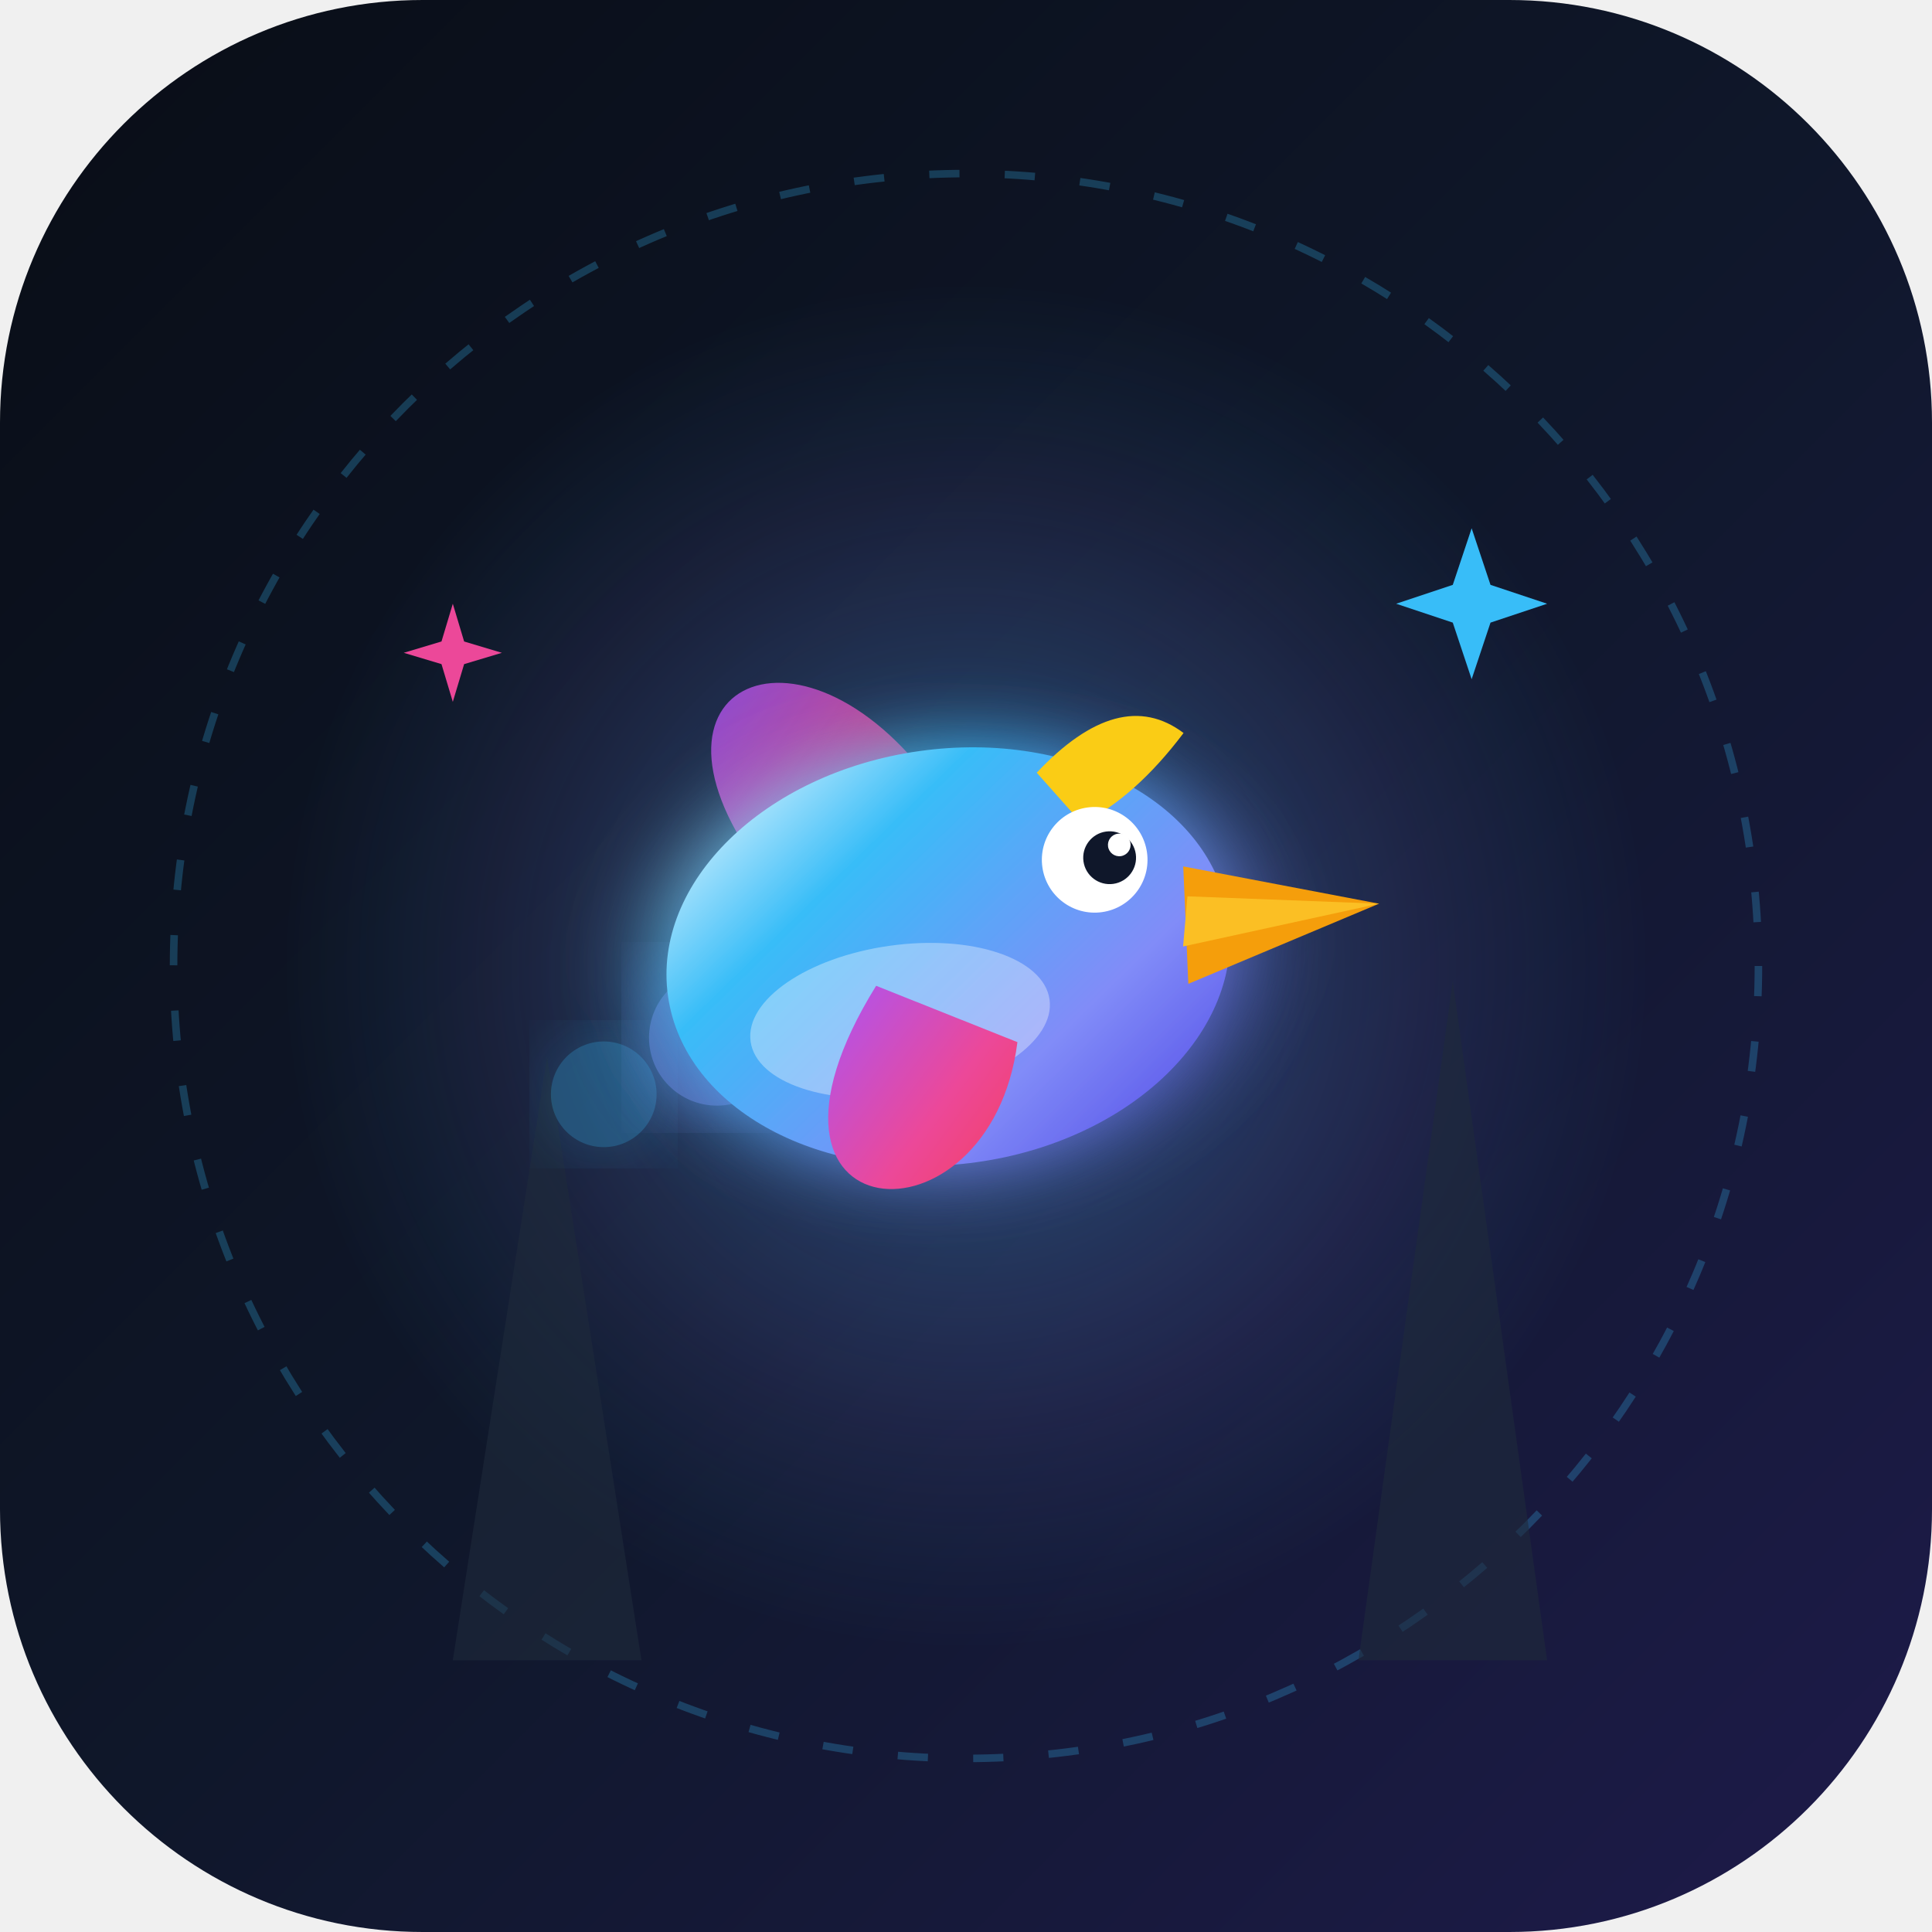
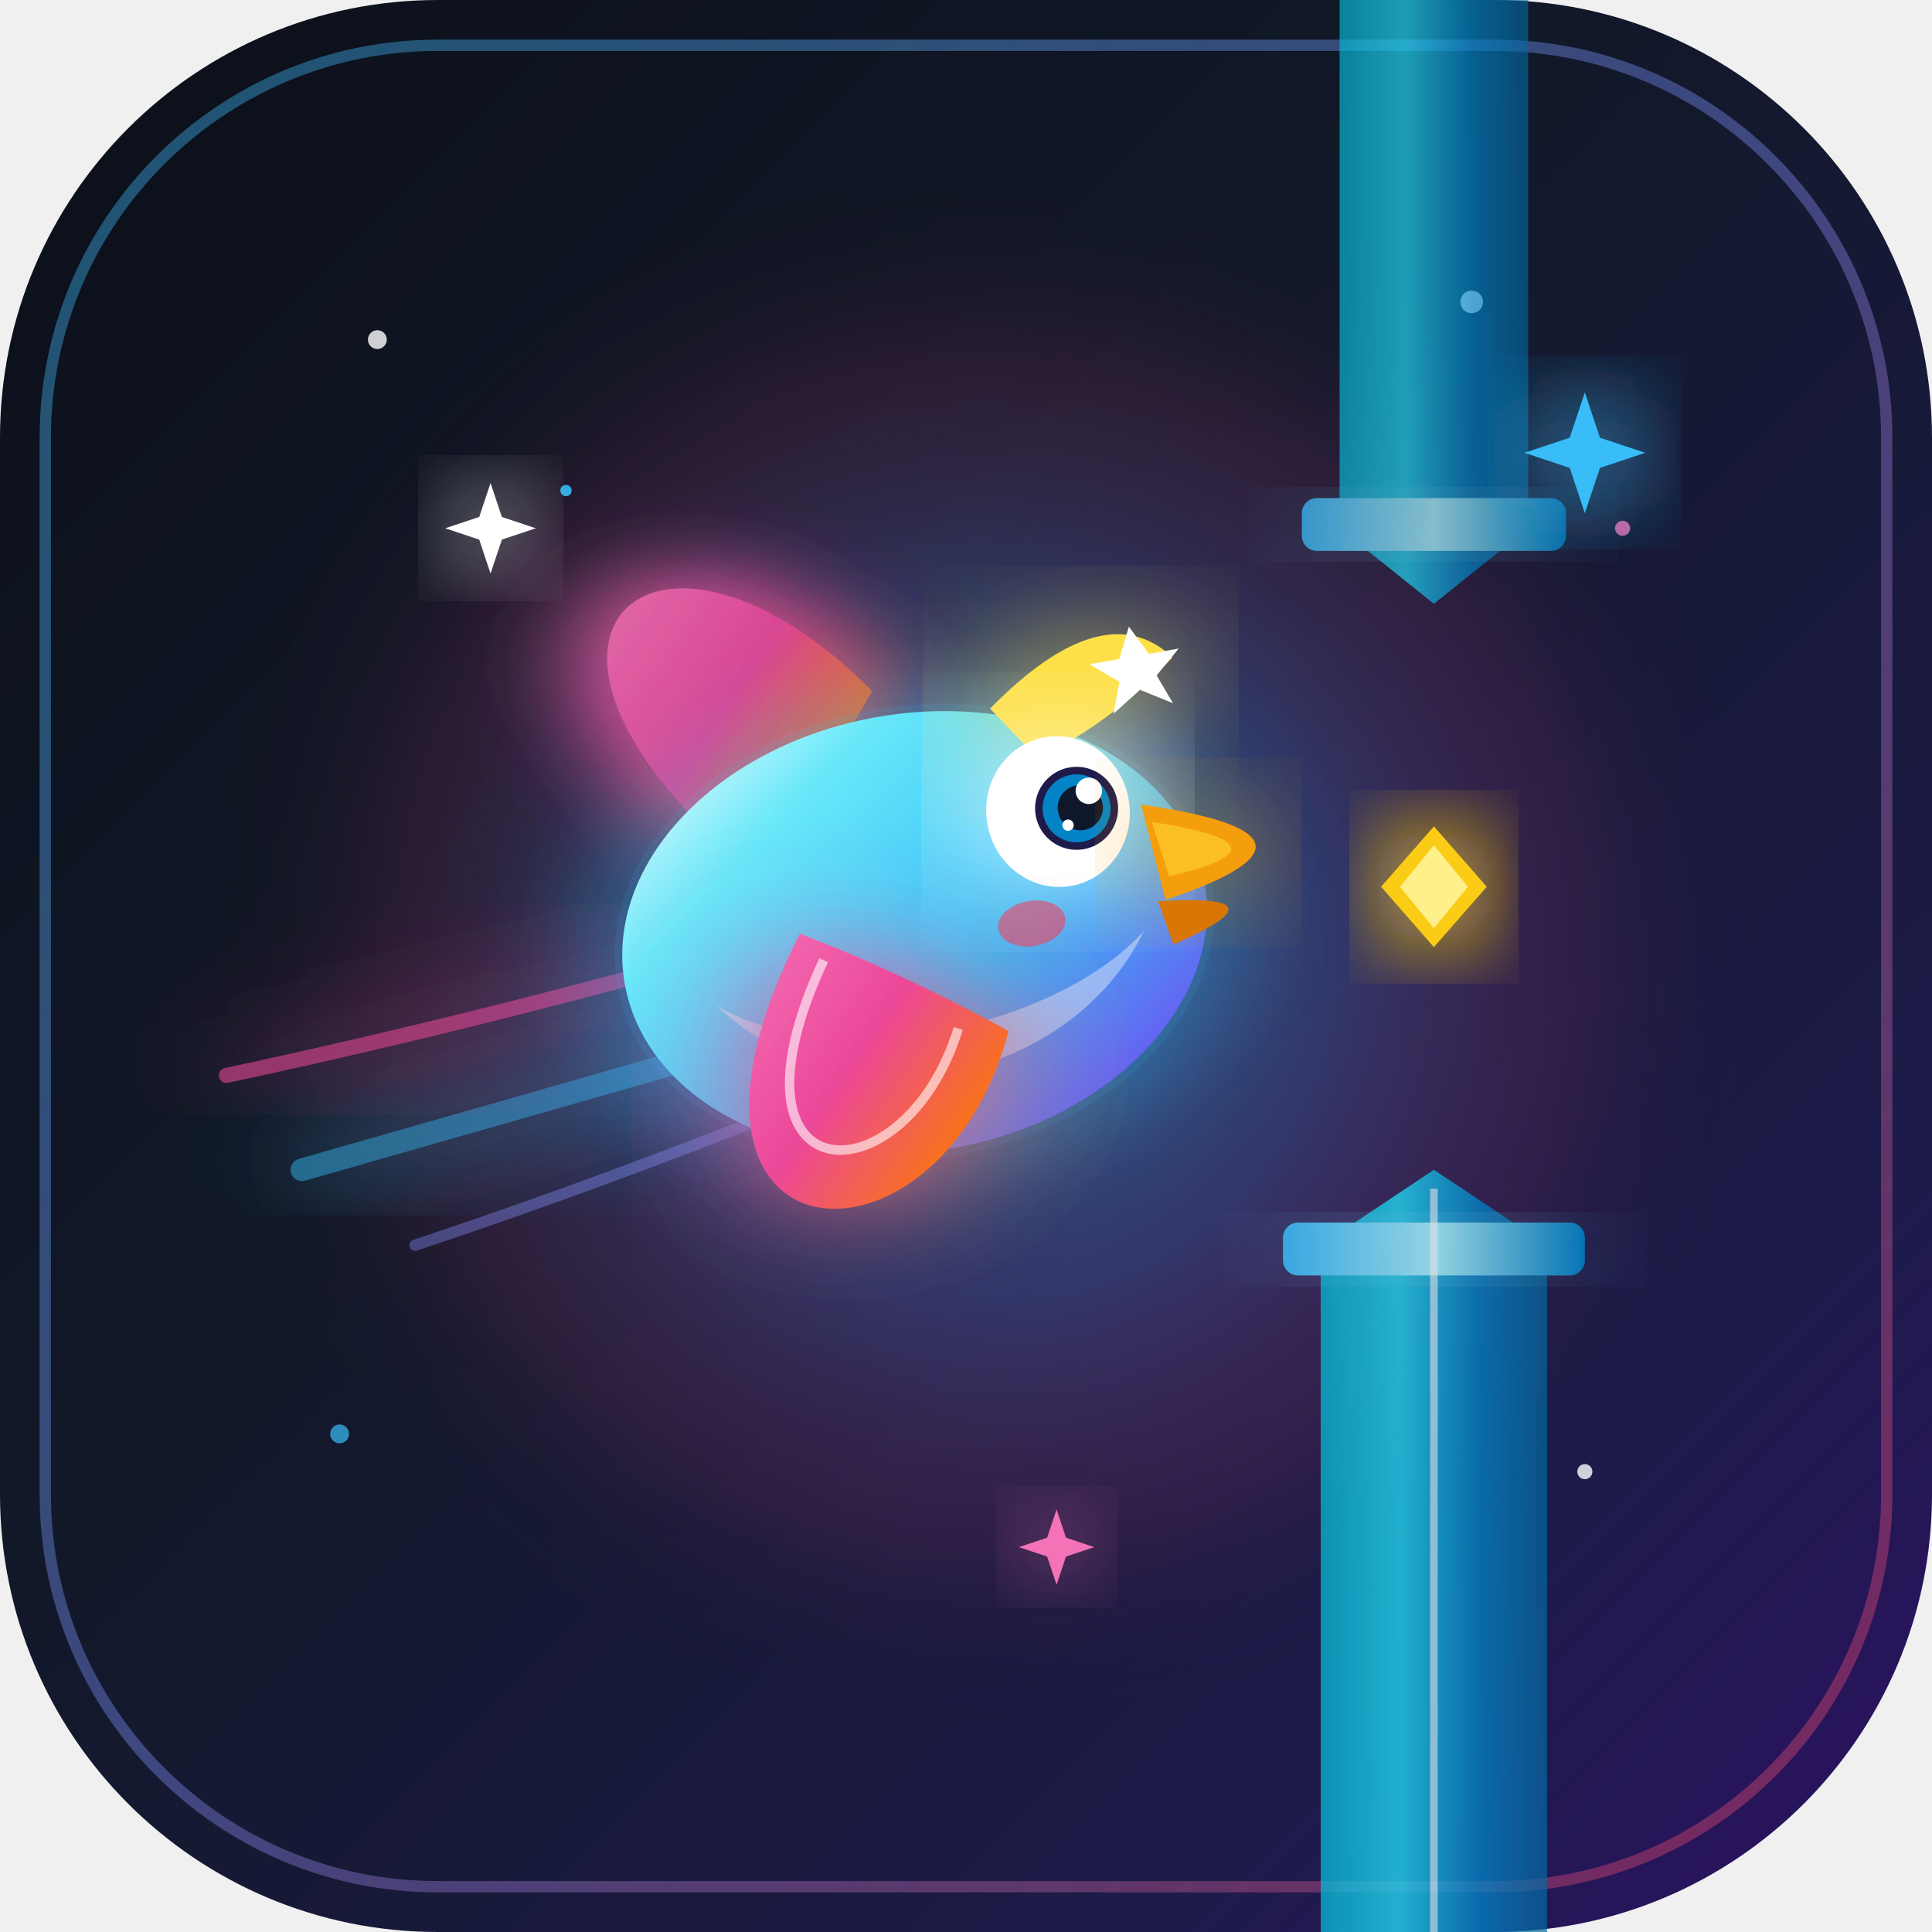
<svg xmlns="http://www.w3.org/2000/svg" viewBox="0 0 512 512" width="512" height="512">
  <defs>
    <linearGradient id="bgGrad" x1="0%" y1="0%" x2="100%" y2="100%">
-       <stop offset="0%" stop-color="#090d16" />
-       <stop offset="50%" stop-color="#0f172a" />
-       <stop offset="100%" stop-color="#1e1b4b" />
+       <stop offset="0%" stop-color="#0b0f19" />
+       <stop offset="40%" stop-color="#111827" />
+       <stop offset="80%" stop-color="#1e1b4b" />
+       <stop offset="100%" stop-color="#2e1065" />
+     </linearGradient>
+     <linearGradient id="rimGrad" x1="0%" y1="0%" x2="100%" y2="100%">
+       <stop offset="0%" stop-color="#38bdf8" />
+       <stop offset="50%" stop-color="#818cf8" />
+       <stop offset="100%" stop-color="#f43f5e" />
    </linearGradient>
    <linearGradient id="birdGrad" x1="0%" y1="0%" x2="100%" y2="100%">
      <stop offset="0%" stop-color="#ffffff" />
-       <stop offset="30%" stop-color="#38bdf8" />
-       <stop offset="70%" stop-color="#818cf8" />
-       <stop offset="100%" stop-color="#4f46e5" />
+       <stop offset="25%" stop-color="#67e8f9" />
+       <stop offset="60%" stop-color="#38bdf8" />
+       <stop offset="85%" stop-color="#6366f1" />
+       <stop offset="100%" stop-color="#4338ca" />
    </linearGradient>
    <linearGradient id="wingGrad" x1="0%" y1="0%" x2="100%" y2="100%">
-       <stop offset="0%" stop-color="#a855f7" />
-       <stop offset="60%" stop-color="#ec4899" />
-       <stop offset="100%" stop-color="#f43f5e" />
+       <stop offset="0%" stop-color="#f472b6" />
+       <stop offset="45%" stop-color="#ec4899" />
+       <stop offset="80%" stop-color="#f97316" />
+       <stop offset="100%" stop-color="#fbbf24" />
    </linearGradient>
-     <radialGradient id="auraGlow" cx="50%" cy="50%" r="50%">
-       <stop offset="0%" stop-color="#38bdf8" stop-opacity="0.4" />
-       <stop offset="70%" stop-color="#818cf8" stop-opacity="0.1" />
-       <stop offset="100%" stop-color="#38bdf8" stop-opacity="0" />
-     </radialGradient>
-     <filter id="glow" x="-20%" y="-20%" width="140%" height="140%">
-       <feGaussianBlur stdDeviation="12" result="blur" />
+     <linearGradient id="crystalSpire" x1="0%" y1="0%" x2="100%" y2="0%">
+       <stop offset="0%" stop-color="#06b6d4" stop-opacity="0.9" />
+       <stop offset="35%" stop-color="#22d3ee" stop-opacity="0.95" />
+       <stop offset="70%" stop-color="#0284c7" stop-opacity="0.9" />
+       <stop offset="100%" stop-color="#0369a1" stop-opacity="0.8" />
+     </linearGradient>
+     <linearGradient id="crystalCap" x1="0%" y1="0%" x2="100%" y2="0%">
+       <stop offset="0%" stop-color="#38bdf8" />
+       <stop offset="50%" stop-color="#a5f3fc" />
+       <stop offset="100%" stop-color="#0284c7" />
+     </linearGradient>
+     <filter id="superGlow" x="-30%" y="-30%" width="160%" height="160%">
+       <feGaussianBlur stdDeviation="14" result="blur1" />
+       <feGaussianBlur stdDeviation="6" result="blur2" />
+       <feMerge>
+         <feMergeNode in="blur1" />
+         <feMergeNode in="blur2" />
+         <feMergeNode in="SourceGraphic" />
+       </feMerge>
+     </filter>
+     <filter id="softGlow" x="-20%" y="-20%" width="140%" height="140%">
+       <feGaussianBlur stdDeviation="18" result="blur" />
      <feComposite in="SourceGraphic" in2="blur" operator="over" />
    </filter>
+     <radialGradient id="centerAura" cx="50%" cy="50%" r="50%">
+       <stop offset="0%" stop-color="#38bdf8" stop-opacity="0.45" />
+       <stop offset="45%" stop-color="#818cf8" stop-opacity="0.25" />
+       <stop offset="75%" stop-color="#ec4899" stop-opacity="0.1" />
+       <stop offset="100%" stop-color="#090d16" stop-opacity="0" />
+     </radialGradient>
  </defs>
-   <rect width="512" height="512" rx="112" fill="url(#bgGrad)" />
-   <circle cx="256" cy="256" r="210" fill="none" stroke="#38bdf8" stroke-width="2" stroke-opacity="0.25" stroke-dasharray="8 12" />
-   <circle cx="256" cy="256" r="180" fill="url(#auraGlow)" />
-   <polygon points="120,440 145,280 170,440" fill="#1e293b" opacity="0.6" />
-   <polygon points="360,440 385,260 410,440" fill="#1e293b" opacity="0.6" />
-   <circle cx="160" cy="290" r="14" fill="#38bdf8" opacity="0.3" filter="url(#glow)" />
-   <circle cx="190" cy="275" r="18" fill="#818cf8" opacity="0.5" filter="url(#glow)" />
-   <g transform="translate(240, 245) rotate(-8)">
-     <path d="M -30 -10 C -70 -70 -20 -90 10 -40 Z" fill="url(#wingGrad)" opacity="0.8" />
-     <ellipse cx="10" cy="10" rx="75" ry="55" fill="url(#birdGrad)" filter="url(#glow)" />
-     <ellipse cx="-5" cy="25" rx="40" ry="20" fill="#ffffff" opacity="0.35" />
-     <path d="M -10 15 C -60 75 10 90 25 35 Z" fill="url(#wingGrad)" />
-     <path d="M 40 -35 Q 65 -55 80 -40 Q 65 -25 50 -20 Z" fill="#facc15" />
-     <polygon points="75,-5 125,12 72,26" fill="#f59e0b" />
-     <polygon points="75,3 125,12 72,16" fill="#fbbf24" />
-     <circle cx="52" cy="-10" r="14" fill="#ffffff" />
-     <circle cx="56" cy="-10" r="7" fill="#0f172a" />
-     <circle cx="59" cy="-13" r="3" fill="#ffffff" />
+   <rect width="512" height="512" rx="116" fill="url(#bgGrad)" />
+   <rect x="12" y="12" width="488" height="488" rx="104" fill="none" stroke="url(#rimGrad)" stroke-width="3" stroke-opacity="0.4" />
+   <circle cx="260" cy="250" r="210" fill="url(#centerAura)" />
+   <circle cx="100" cy="90" r="2.5" fill="#ffffff" opacity="0.8" />
+   <circle cx="150" cy="130" r="1.5" fill="#38bdf8" opacity="0.9" />
+   <circle cx="390" cy="80" r="3" fill="#ffffff" opacity="0.9" />
+   <circle cx="430" cy="140" r="2" fill="#f472b6" opacity="0.8" />
+   <circle cx="90" cy="380" r="2.5" fill="#38bdf8" opacity="0.7" />
+   <circle cx="420" cy="390" r="2" fill="#ffffff" opacity="0.8" />
+   <g opacity="0.85">
+     <polygon points="350,512 350,330 380,310 410,330 410,512" fill="url(#crystalSpire)" />
+     <rect x="340" y="324" width="80" height="14" rx="4" fill="url(#crystalCap)" filter="url(#softGlow)" />
+     <line x1="380" y1="315" x2="380" y2="512" stroke="#ffffff" stroke-width="2" opacity="0.6" />
  </g>
-   <polygon points="390,140 395,155 410,160 395,165 390,180 385,165 370,160 385,155" fill="#38bdf8" />
-   <polygon points="120,160 123,170 133,173 123,176 120,186 117,176 107,173 117,170" fill="#ec4899" />
+   <g opacity="0.75">
+     <polygon points="355,0 355,140 380,160 405,140 405,0" fill="url(#crystalSpire)" />
+     <rect x="345" y="132" width="70" height="14" rx="4" fill="url(#crystalCap)" filter="url(#softGlow)" />
+   </g>
+   <path d="M 80,310 Q 150,290 220,270" fill="none" stroke="#38bdf8" stroke-width="6" stroke-linecap="round" opacity="0.5" filter="url(#superGlow)" />
+   <path d="M 60,285 Q 130,270 200,250" fill="none" stroke="#ec4899" stroke-width="4" stroke-linecap="round" opacity="0.6" filter="url(#superGlow)" />
+   <path d="M 110,330 Q 170,310 230,285" fill="none" stroke="#818cf8" stroke-width="3" stroke-linecap="round" opacity="0.4" />
+   <g transform="translate(380, 235)">
+     <polygon points="0,-16 14,0 0,16 -14,0" fill="#facc15" filter="url(#superGlow)" />
+     <polygon points="0,-11 9,0 0,11 -9,0" fill="#fef08a" />
+   </g>
+   <g transform="translate(225, 235) rotate(-10)">
+     <path d="M -30 -15 C -85 -85 -30 -115 15 -50 Q -5 -25 -30 -15 Z" fill="url(#wingGrad)" filter="url(#superGlow)" opacity="0.9" />
+     <ellipse cx="15" cy="15" rx="80" ry="60" fill="#38bdf8" opacity="0.3" filter="url(#superGlow)" />
+     <ellipse cx="15" cy="15" rx="78" ry="58" fill="url(#birdGrad)" />
+     <path d="M -40,25 C -10,65 50,60 75,25 C 50,45 -10,50 -40,25 Z" fill="#ffffff" opacity="0.4" />
+     <path d="M -15 10 C -75 90 5 110 35 45 Q 10 25 -15 10 Z" fill="url(#wingGrad)" filter="url(#softGlow)" />
+     <path d="M -10 18 C -50 75 0 85 22 42" fill="none" stroke="#ffffff" stroke-width="2.5" opacity="0.6" />
+     <path d="M 45 -40 Q 80 -65 95 -45 Q 75 -30 55 -25 Z" fill="#fde047" filter="url(#softGlow)" />
+     <polygon points="85,-55 89,-47 97,-47 90,-41 93,-33 85,-38 77,-33 80,-41 73,-47 81,-47" fill="#ffffff" />
+     <ellipse cx="58" cy="-10" rx="19" ry="20" fill="#ffffff" filter="url(#softGlow)" />
+     <circle cx="63" cy="-10" r="11" fill="#1e1b4b" />
+     <circle cx="63" cy="-10" r="9" fill="#0284c7" />
+     <circle cx="64" cy="-10" r="6" fill="#0f172a" />
+     <circle cx="67" cy="-14" r="3.5" fill="#ffffff" />
+     <circle cx="60" cy="-6" r="1.5" fill="#ffffff" />
+     <path d="M 80,-8 Q 135,10 82,18 Z" fill="#f59e0b" filter="url(#softGlow)" />
+     <path d="M 82,-3 Q 120,10 84,12 Z" fill="#fbbf24" />
+     <path d="M 80,18 Q 115,22 82,30 Z" fill="#d97706" />
+     <ellipse cx="46" cy="18" rx="9" ry="6" fill="#f43f5e" opacity="0.6" filter="url(#softGlow)" />
+   </g>
+   <g transform="translate(130, 140)">
+     <polygon points="0,-12 3,-3 12,0 3,3 0,12 -3,3 -12,0 -3,-3" fill="#ffffff" filter="url(#superGlow)" />
+   </g>
+   <g transform="translate(420, 120)">
+     <polygon points="0,-16 4,-4 16,0 4,4 0,16 -4,4 -16,0 -4,-4" fill="#38bdf8" filter="url(#superGlow)" />
+   </g>
+   <g transform="translate(280, 410)">
+     <polygon points="0,-10 2.5,-2.5 10,0 2.5,2.5 0,10 -2.5,2.5 -10,0 -2.5,-2.5" fill="#f472b6" filter="url(#superGlow)" />
+   </g>
</svg>
